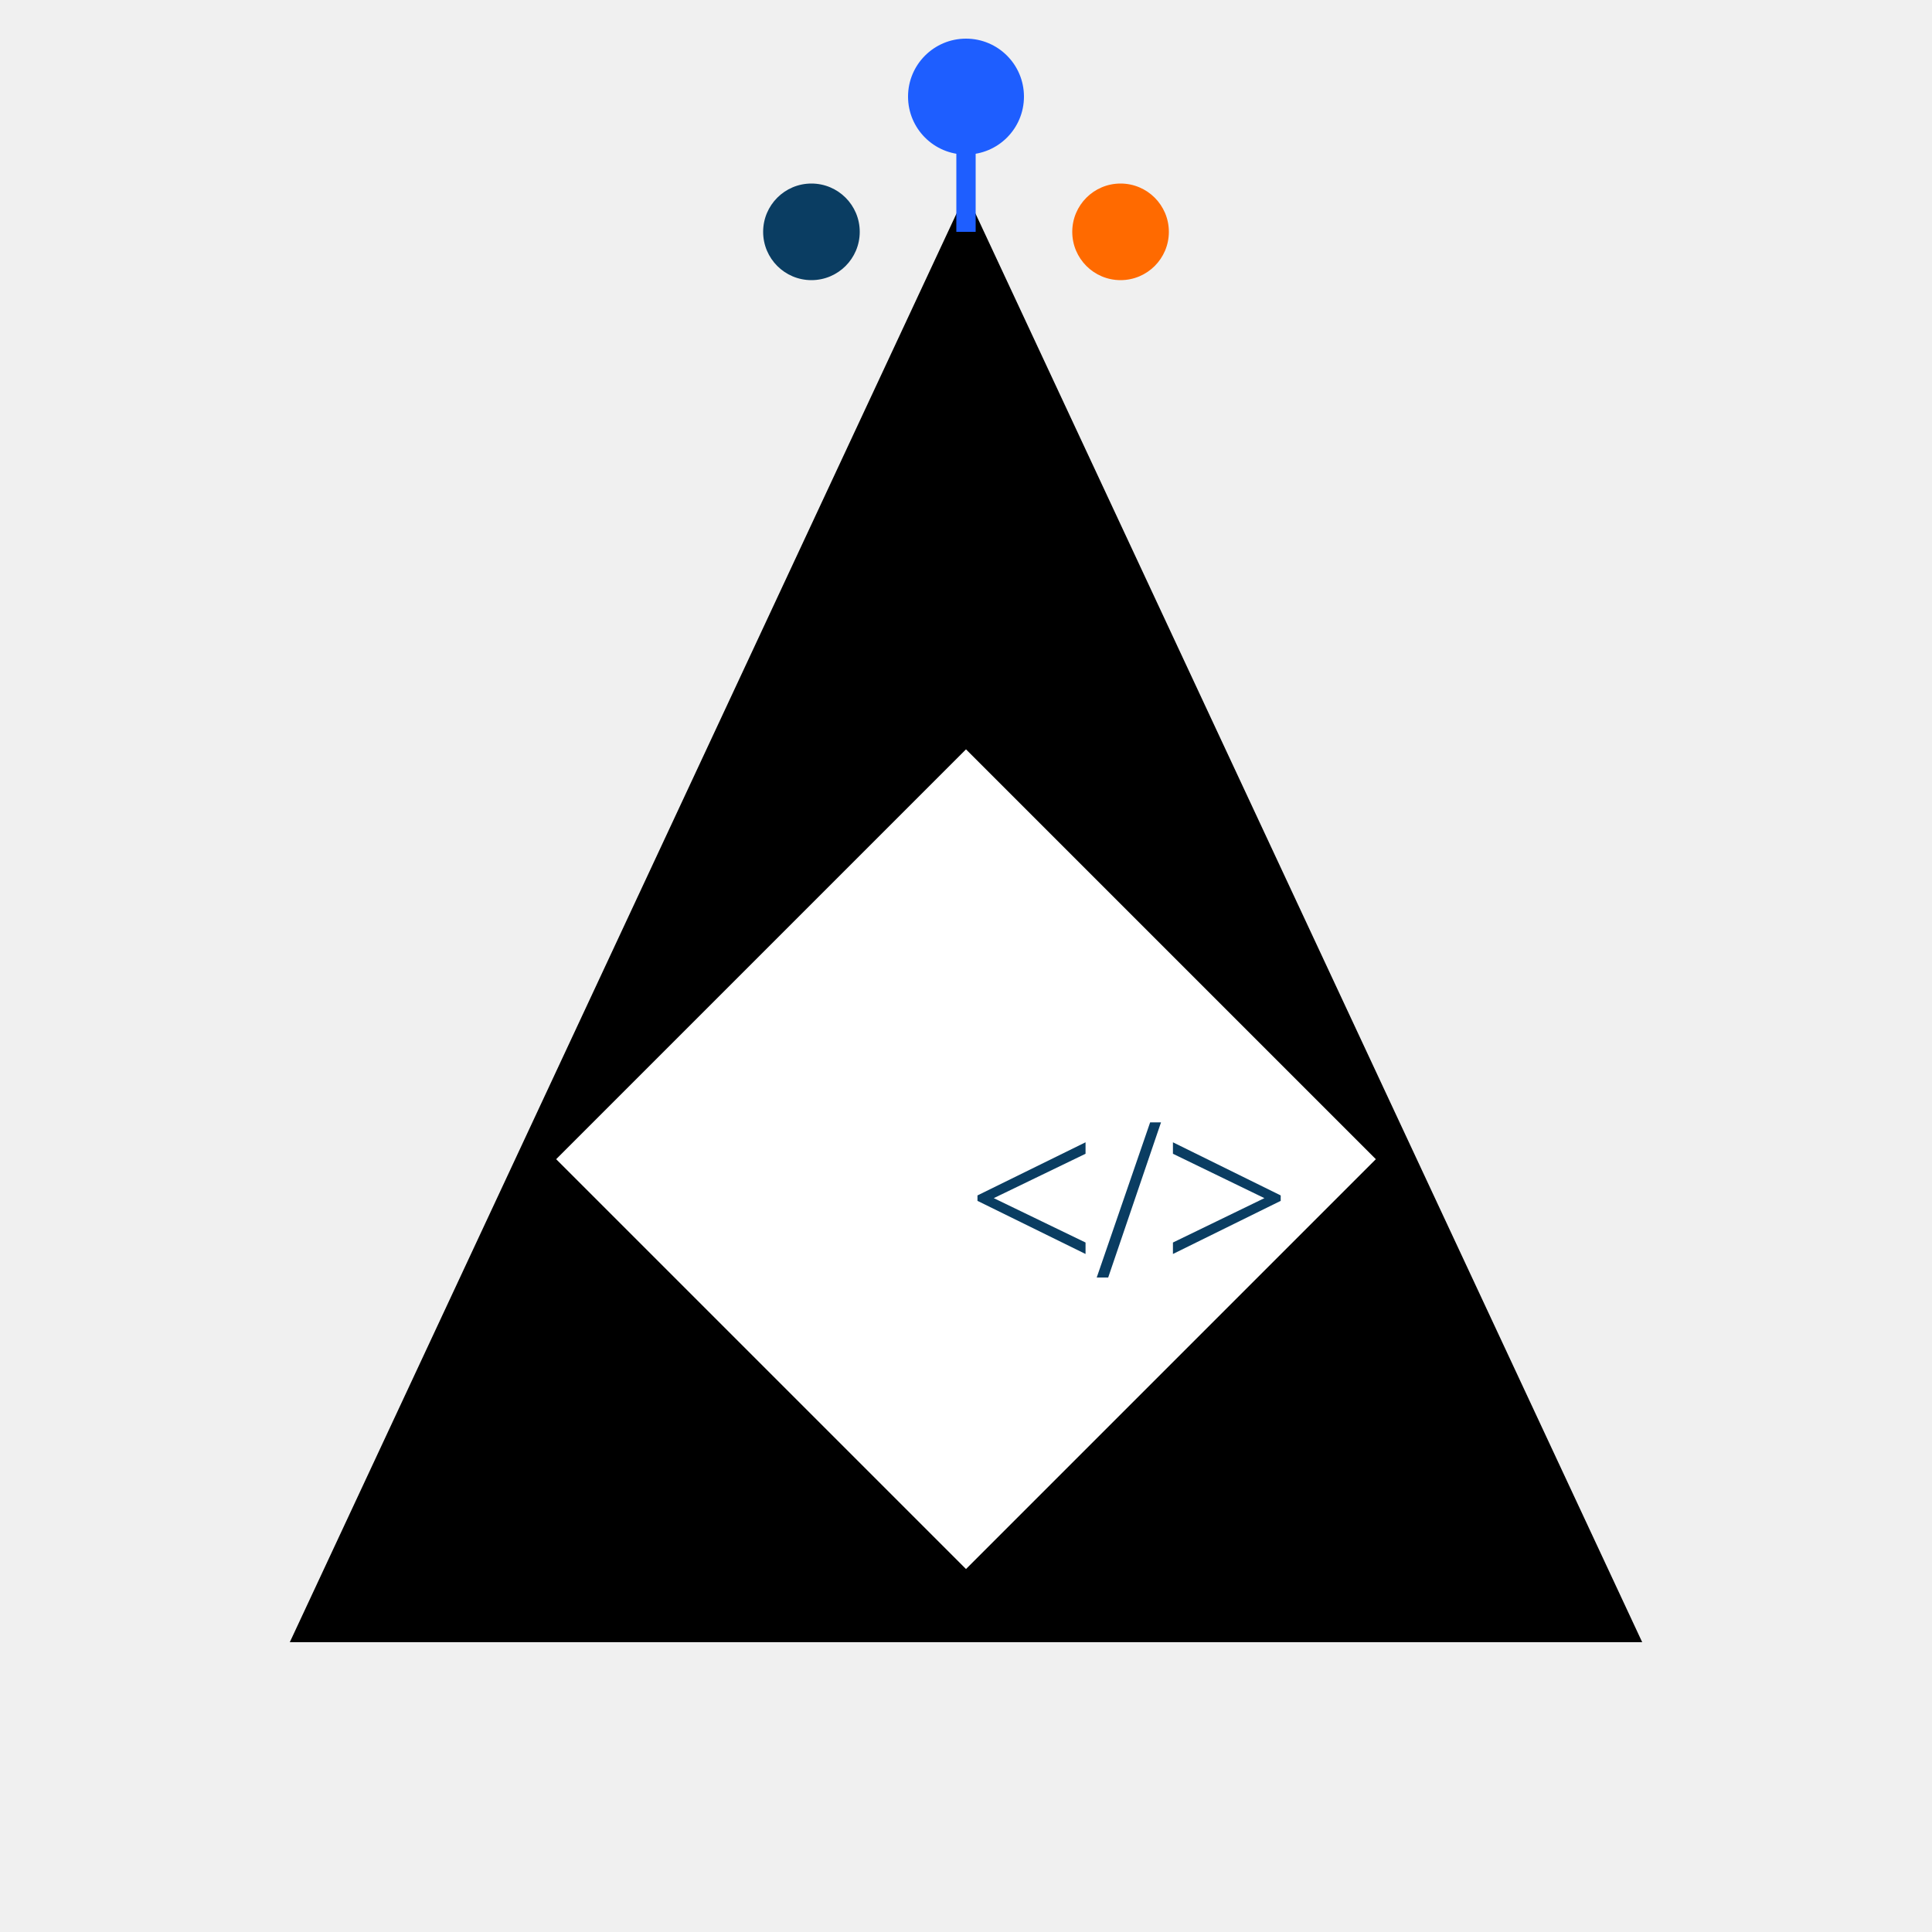
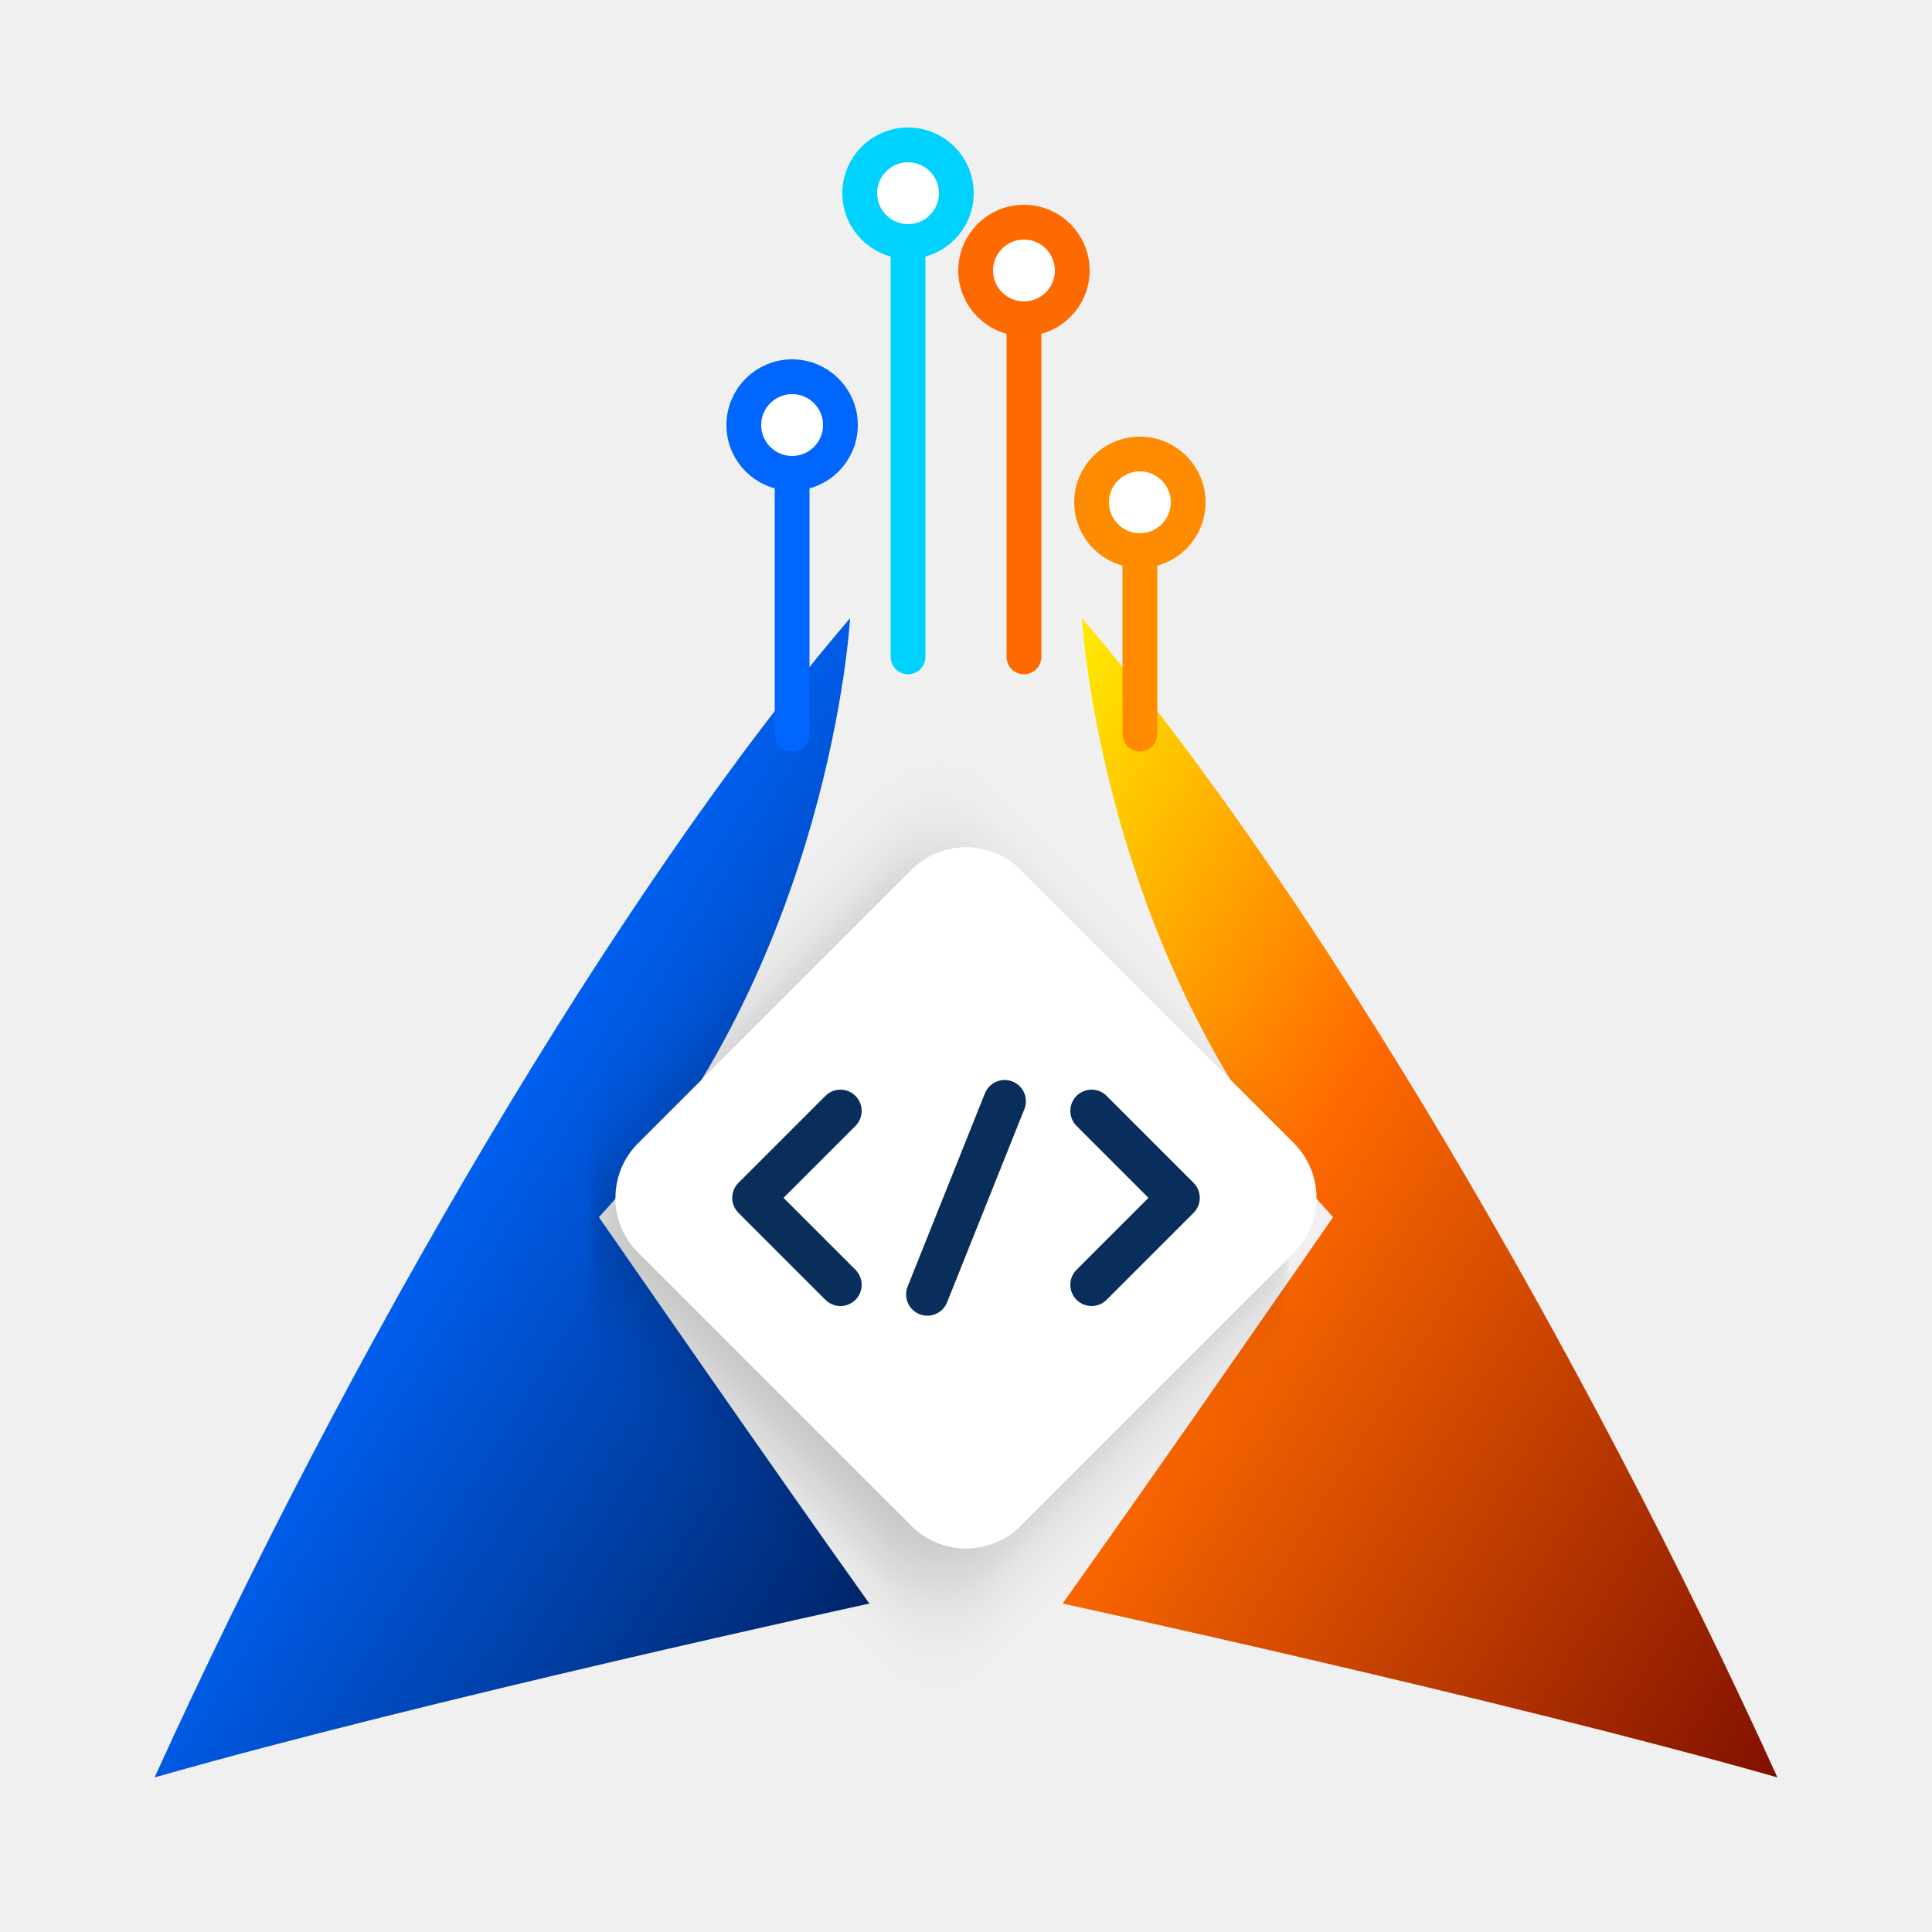
<svg xmlns="http://www.w3.org/2000/svg" viewBox="0 0 100 100">
  <defs>
    <linearGradient id="logoBlue" x1="0%" y1="0%" x2="100%" y2="100%">
-       <stop offset="0%" stopColor="#0A3D62" />
-       <stop offset="100%" stopColor="#1E5EFF" />
+       <stop offset="0%" stop-color="#00D2FF" />
+       <stop offset="40%" stop-color="#0066FF" />
+       <stop offset="100%" stop-color="#001C55" />
    </linearGradient>
    <linearGradient id="logoOrange" x1="0%" y1="0%" x2="100%" y2="100%">
-       <stop offset="0%" stopColor="#FF6A00" />
-       <stop offset="100%" stopColor="#FFA502" />
+       <stop offset="0%" stop-color="#FFF000" />
+       <stop offset="40%" stop-color="#FF6A00" />
+       <stop offset="100%" stop-color="#801000" />
    </linearGradient>
+     <filter id="shadow" x="-20%" y="-20%" width="140%" height="140%">
+       <feDropShadow dx="0" dy="2" stdDeviation="2" flood-color="#000000" flood-opacity="0.2" />
+     </filter>
  </defs>
-   <path d="M50 10 L15 85 L50 85 Z" fill="url(#logoBlue)" />
-   <path d="M50 10 L85 85 L50 85 Z" fill="url(#logoOrange)" />
-   <rect x="35" y="45" width="30" height="30" transform="rotate(45 50 60)" fill="white" />
-   <text x="50" y="66" fontSize="16" fontWeight="900" fill="#0A3D62" textAnchor="middle" fontFamily="monospace">&lt;/&gt;</text>
-   <circle cx="50" cy="5" r="3" fill="#1E5EFF" />
-   <line x1="50" y1="5" x2="50" y2="12" stroke="#1E5EFF" strokeWidth="2" />
-   <circle cx="42" cy="12" r="2.5" fill="#0A3D62" />
-   <circle cx="58" cy="12" r="2.5" fill="#FF6A00" />
+   <path d="M 44 32 C 44 32, 43 50, 31 63 C 31 63, 40 76, 45 83 C 45 83, 22 88, 8 92 C 18 70, 32 46, 44 32 Z" fill="url(#logoBlue)" />
+   <path d="M 56 32 C 56 32, 57 50, 69 63 C 69 63, 60 76, 55 83 C 55 83, 78 88, 92 92 C 82 70, 68 46, 56 32 Z" fill="url(#logoOrange)" />
+   <path d="M 41 38 L 41 22" stroke="#0066FF" stroke-width="1.8" stroke-linecap="round" />
+   <path d="M 47 34 L 47 10" stroke="#00D2FF" stroke-width="1.8" stroke-linecap="round" />
+   <path d="M 53 34 L 53 14" stroke="#FF6A00" stroke-width="1.8" stroke-linecap="round" />
+   <path d="M 59 38 L 59 26" stroke="#FF8C00" stroke-width="1.8" stroke-linecap="round" />
+   <circle cx="41" cy="22" r="2.5" fill="white" stroke="#0066FF" stroke-width="1.8" />
+   <circle cx="47" cy="10" r="2.5" fill="white" stroke="#00D2FF" stroke-width="1.8" />
+   <circle cx="53" cy="14" r="2.5" fill="white" stroke="#FF6A00" stroke-width="1.8" />
+   <circle cx="59" cy="26" r="2.5" fill="white" stroke="#FF8C00" stroke-width="1.8" />
+   <rect x="36" y="48" width="28" height="28" rx="4" transform="rotate(45 50 62)" fill="white" filter="url(#shadow)" />
+   <path d="M 43.5 57.5 L 39 62 L 43.5 66.5" stroke="#0A2E5C" stroke-width="2.2" stroke-linecap="round" stroke-linejoin="round" fill="none" />
+   <path d="M 48 67 L 52 57" stroke="#0A2E5C" stroke-width="2.2" stroke-linecap="round" fill="none" />
+   <path d="M 56.5 57.5 L 61 62 L 56.5 66.5" stroke="#0A2E5C" stroke-width="2.2" stroke-linecap="round" stroke-linejoin="round" fill="none" />
</svg>
